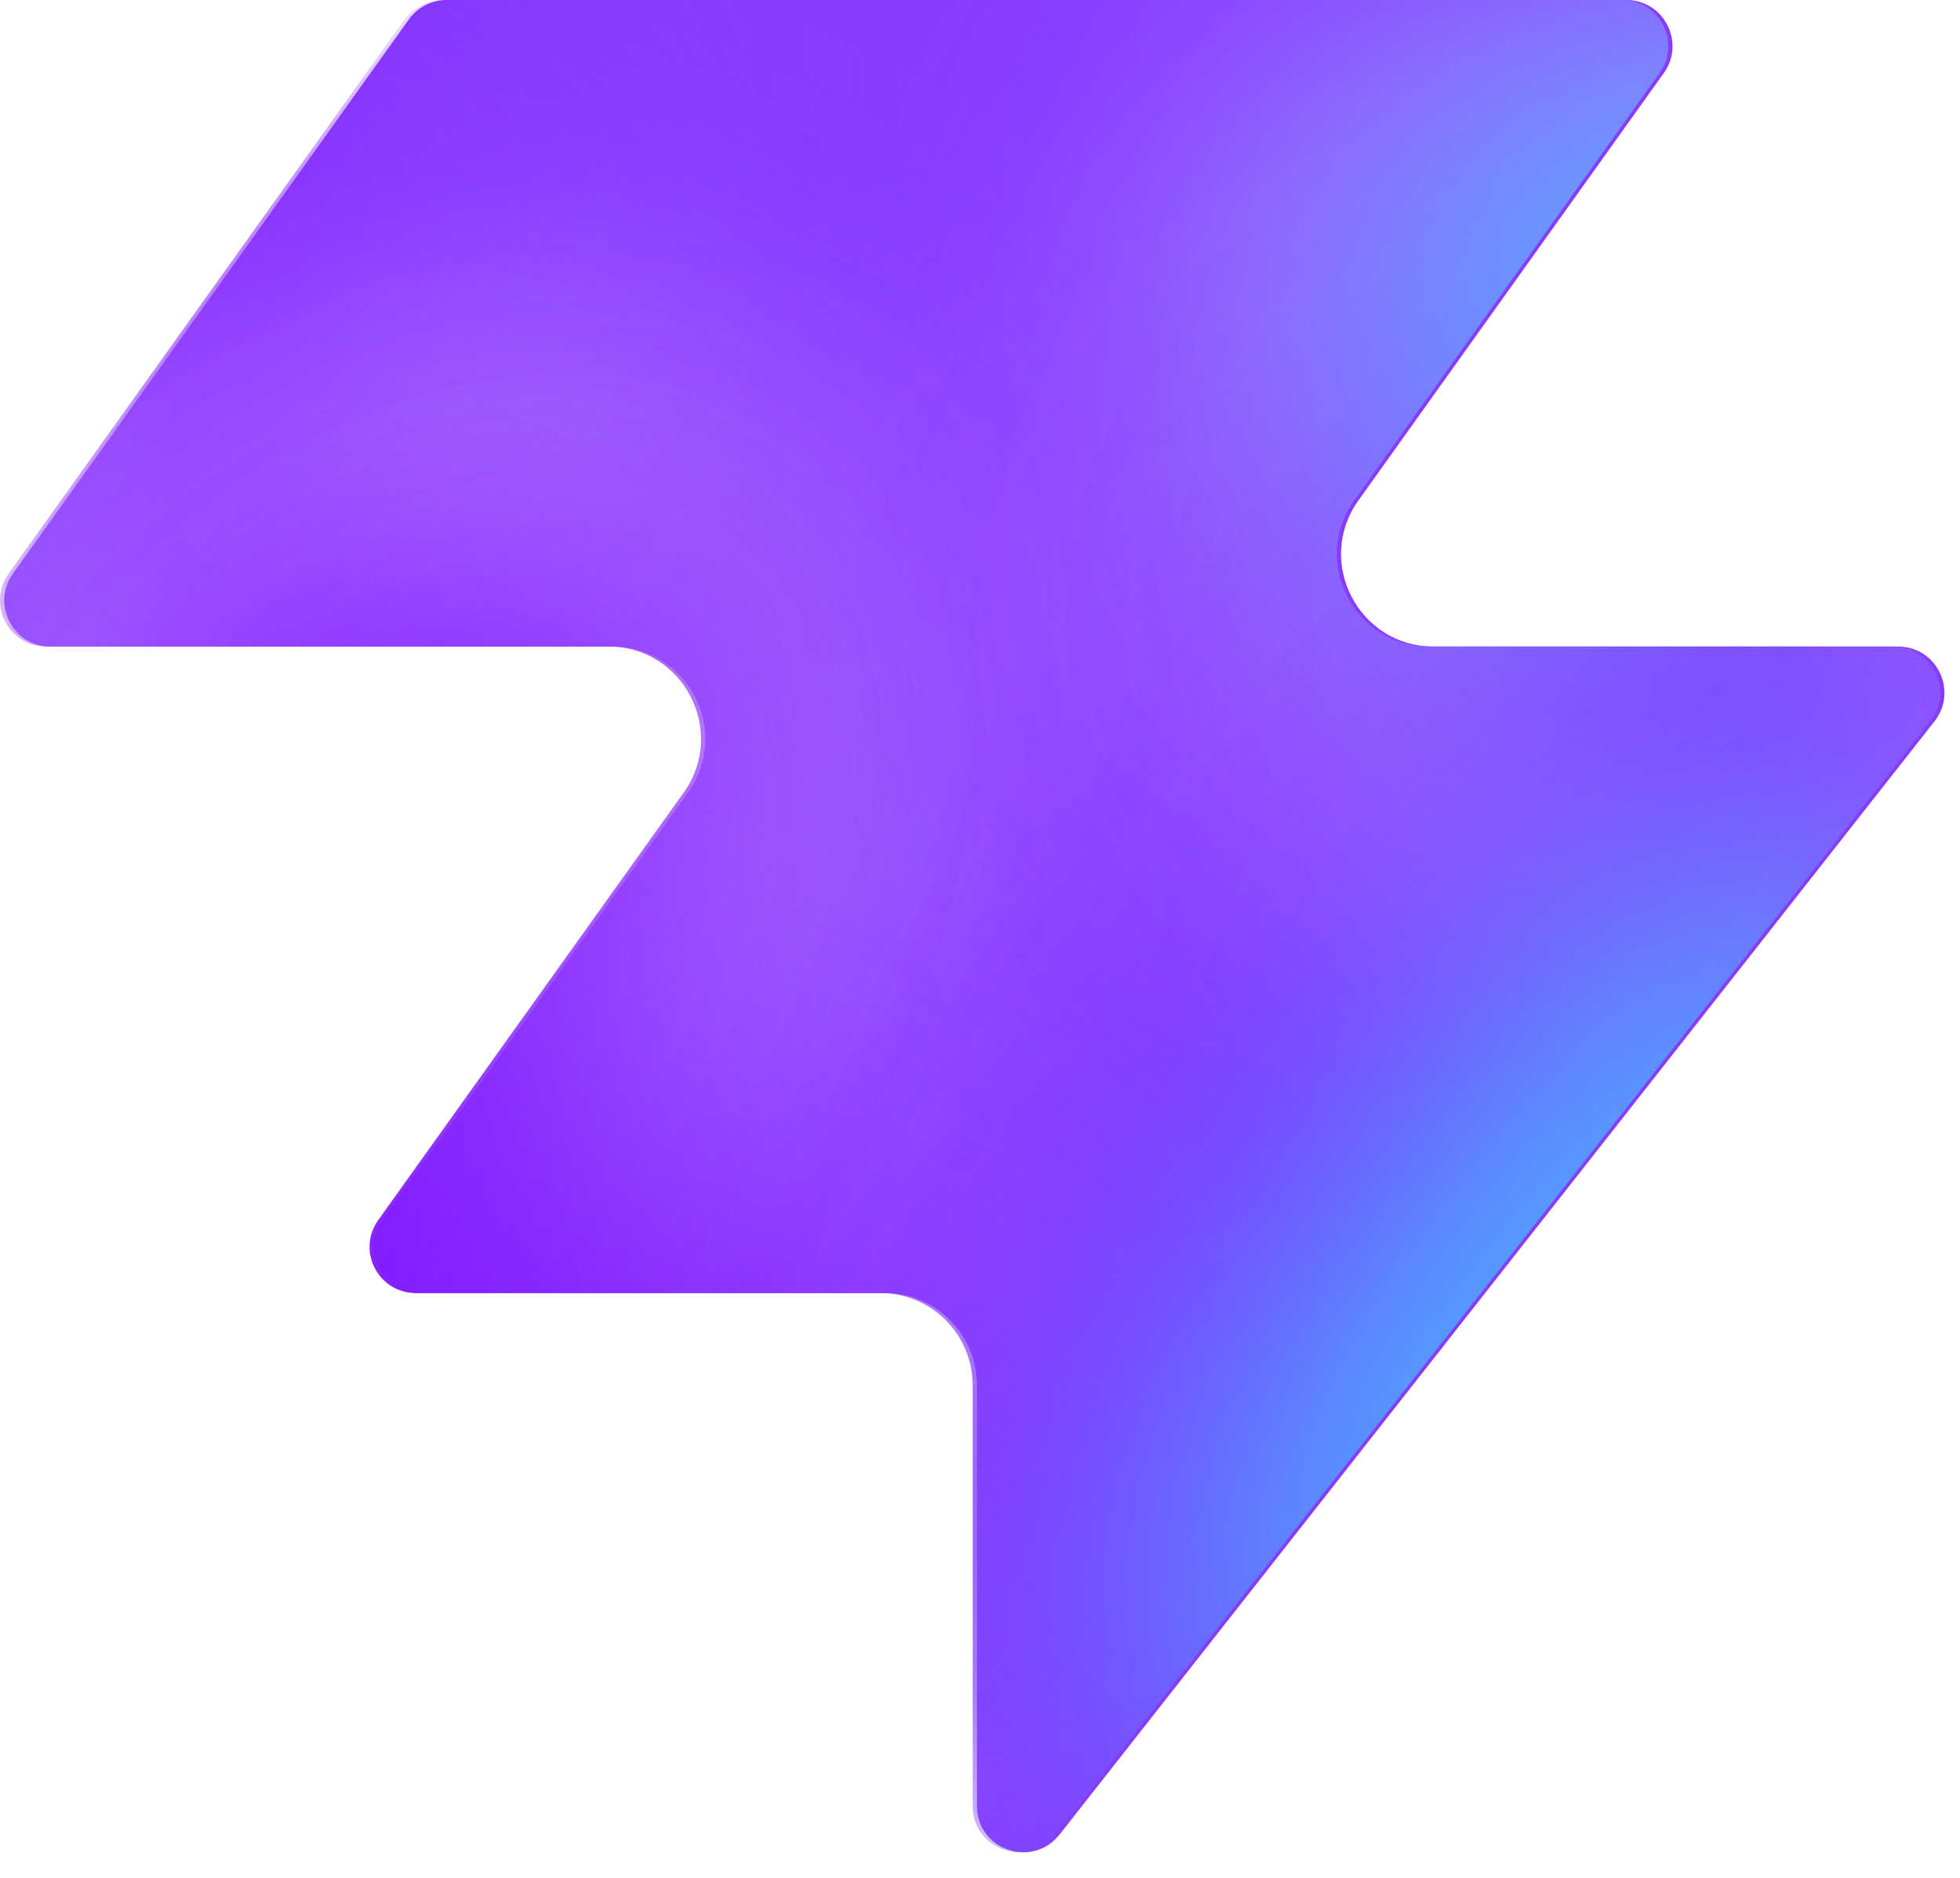
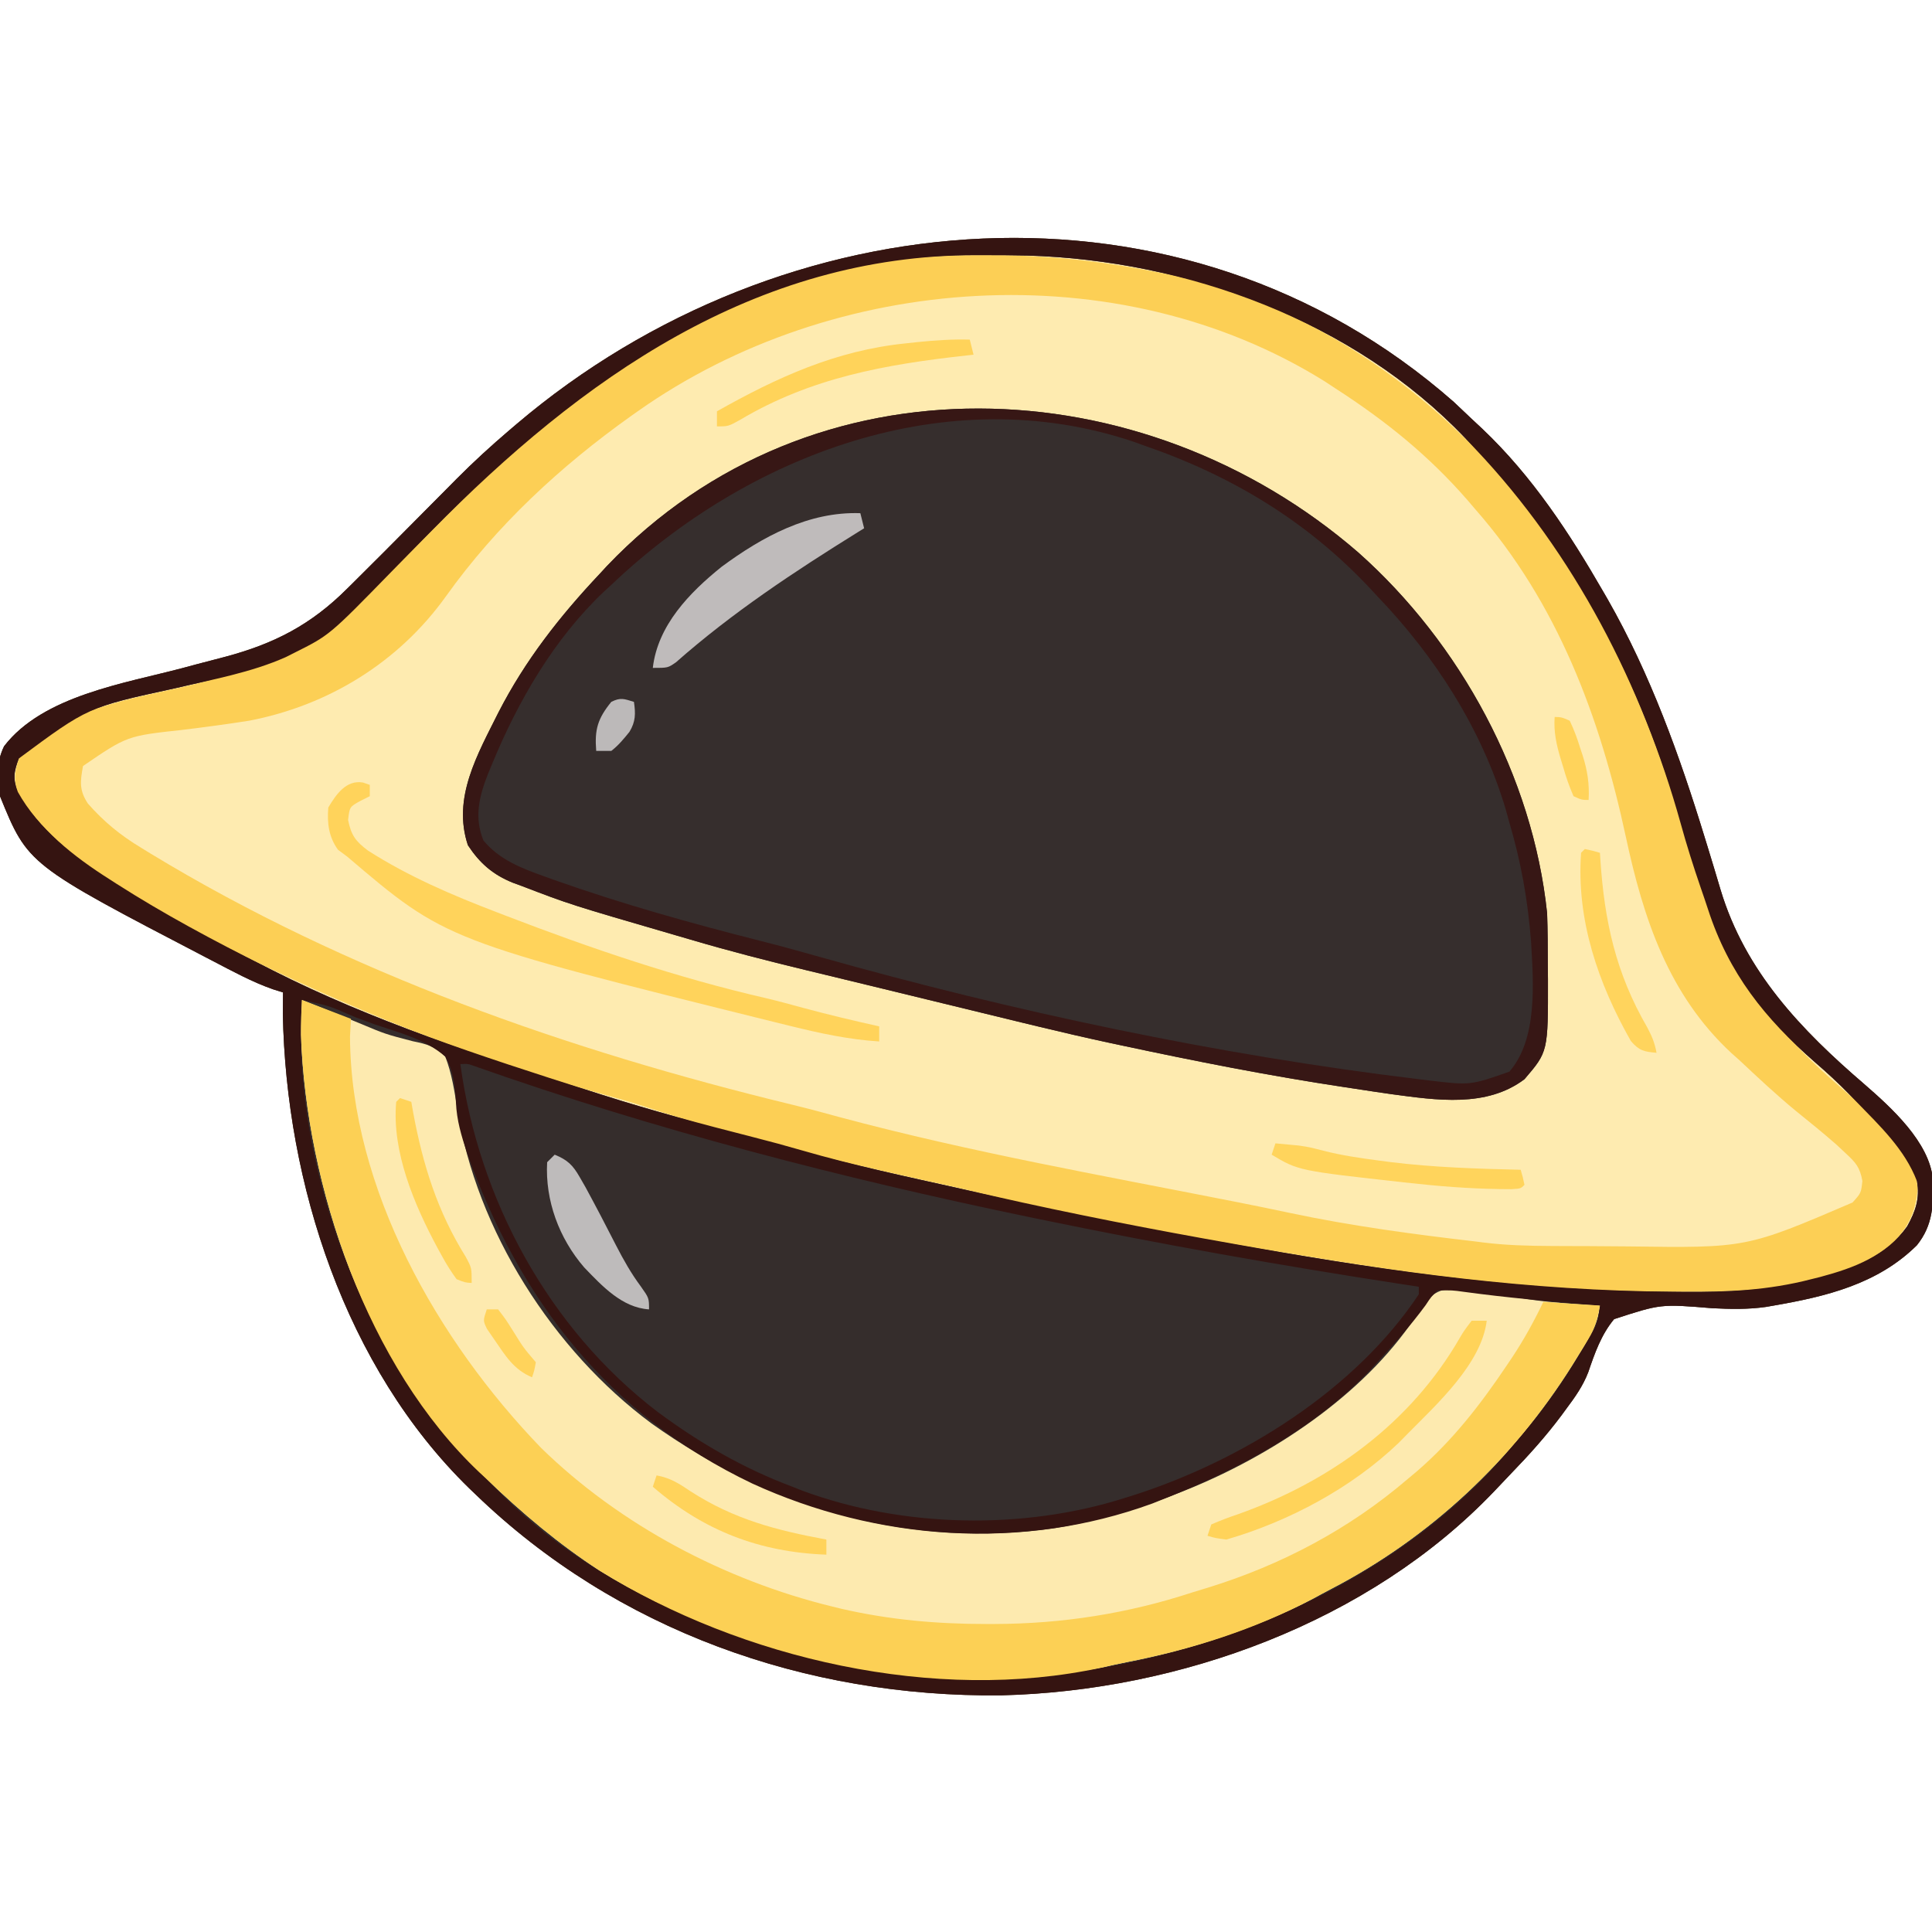
- <svg xmlns="http://www.w3.org/2000/svg" width="48" height="46" fill="none" viewBox="0 0 48 46">
-   <path fill="#863bff" d="M25.946 44.938c-.664.845-2.021.375-2.021-.698V33.937a2.26 2.26 0 0 0-2.262-2.262H10.287c-.92 0-1.456-1.04-.92-1.788l7.48-10.471c1.07-1.497 0-3.578-1.842-3.578H1.237c-.92 0-1.456-1.04-.92-1.788L10.013.474c.214-.297.556-.474.92-.474h28.894c.92 0 1.456 1.04.92 1.788l-7.48 10.471c-1.07 1.498 0 3.579 1.842 3.579h11.377c.943 0 1.473 1.088.89 1.83L25.947 44.94z" style="fill:#863bff;fill:color(display-p3 .525 .23 1);fill-opacity:1" />
-   <mask id="a" width="48" height="46" x="0" y="0" maskUnits="userSpaceOnUse" style="mask-type:alpha">
-     <path fill="#000" d="M25.842 44.938c-.664.844-2.021.375-2.021-.698V33.937a2.26 2.26 0 0 0-2.262-2.262H10.183c-.92 0-1.456-1.04-.92-1.788l7.48-10.471c1.07-1.498 0-3.579-1.842-3.579H1.133c-.92 0-1.456-1.04-.92-1.787L9.91.473c.214-.297.556-.474.92-.474h28.894c.92 0 1.456 1.04.92 1.788l-7.48 10.471c-1.07 1.498 0 3.578 1.842 3.578h11.377c.943 0 1.473 1.088.89 1.832L25.843 44.94z" style="fill:#000;fill-opacity:1" />
-   </mask>
-   <g mask="url(#a)">
-     <g filter="url(#b)">
-       <ellipse cx="5.508" cy="14.704" fill="#ede6ff" rx="5.508" ry="14.704" style="fill:#ede6ff;fill:color(display-p3 .927 .903 1);fill-opacity:1" transform="matrix(.00324 1 1 -.00324 -4.47 31.516)" />
-     </g>
-     <g filter="url(#c)">
-       <ellipse cx="10.399" cy="29.851" fill="#ede6ff" rx="10.399" ry="29.851" style="fill:#ede6ff;fill:color(display-p3 .927 .903 1);fill-opacity:1" transform="matrix(.00324 1 1 -.00324 -39.328 7.883)" />
-     </g>
-     <g filter="url(#d)">
-       <ellipse cx="5.508" cy="30.487" fill="#7e14ff" rx="5.508" ry="30.487" style="fill:#7e14ff;fill:color(display-p3 .492 .077 1);fill-opacity:1" transform="rotate(89.814 -25.913 -14.639)scale(1 -1)" />
-     </g>
-     <g filter="url(#e)">
-       <ellipse cx="5.508" cy="30.599" fill="#7e14ff" rx="5.508" ry="30.599" style="fill:#7e14ff;fill:color(display-p3 .492 .077 1);fill-opacity:1" transform="rotate(89.814 -32.644 -3.334)scale(1 -1)" />
-     </g>
-     <g filter="url(#f)">
-       <ellipse cx="5.508" cy="30.599" fill="#7e14ff" rx="5.508" ry="30.599" style="fill:#7e14ff;fill:color(display-p3 .492 .077 1);fill-opacity:1" transform="matrix(.00324 1 1 -.00324 -34.34 30.47)" />
-     </g>
-     <g filter="url(#g)">
-       <ellipse cx="14.072" cy="22.078" fill="#ede6ff" rx="14.072" ry="22.078" style="fill:#ede6ff;fill:color(display-p3 .927 .903 1);fill-opacity:1" transform="rotate(93.35 24.506 48.493)scale(-1 1)" />
-     </g>
-     <g filter="url(#h)">
-       <ellipse cx="3.47" cy="21.501" fill="#7e14ff" rx="3.47" ry="21.501" style="fill:#7e14ff;fill:color(display-p3 .492 .077 1);fill-opacity:1" transform="rotate(89.009 28.708 47.59)scale(-1 1)" />
-     </g>
-     <g filter="url(#i)">
-       <ellipse cx="3.47" cy="21.501" fill="#7e14ff" rx="3.47" ry="21.501" style="fill:#7e14ff;fill:color(display-p3 .492 .077 1);fill-opacity:1" transform="rotate(89.009 28.708 47.59)scale(-1 1)" />
-     </g>
-     <g filter="url(#j)">
-       <ellipse cx=".387" cy="8.972" fill="#7e14ff" rx="4.407" ry="29.108" style="fill:#7e14ff;fill:color(display-p3 .492 .077 1);fill-opacity:1" transform="rotate(39.51 .387 8.972)" />
-     </g>
-     <g filter="url(#k)">
-       <ellipse cx="47.523" cy="-6.092" fill="#7e14ff" rx="4.407" ry="29.108" style="fill:#7e14ff;fill:color(display-p3 .492 .077 1);fill-opacity:1" transform="rotate(37.892 47.523 -6.092)" />
-     </g>
-     <g filter="url(#l)">
-       <ellipse cx="41.412" cy="6.333" fill="#47bfff" rx="5.971" ry="9.665" style="fill:#47bfff;fill:color(display-p3 .28 .748 1);fill-opacity:1" transform="rotate(37.892 41.412 6.333)" />
-     </g>
-     <g filter="url(#m)">
-       <ellipse cx="-1.879" cy="38.332" fill="#7e14ff" rx="4.407" ry="29.108" style="fill:#7e14ff;fill:color(display-p3 .492 .077 1);fill-opacity:1" transform="rotate(37.892 -1.88 38.332)" />
-     </g>
-     <g filter="url(#n)">
-       <ellipse cx="-1.879" cy="38.332" fill="#7e14ff" rx="4.407" ry="29.108" style="fill:#7e14ff;fill:color(display-p3 .492 .077 1);fill-opacity:1" transform="rotate(37.892 -1.88 38.332)" />
-     </g>
-     <g filter="url(#o)">
-       <ellipse cx="35.651" cy="29.907" fill="#7e14ff" rx="4.407" ry="29.108" style="fill:#7e14ff;fill:color(display-p3 .492 .077 1);fill-opacity:1" transform="rotate(37.892 35.651 29.907)" />
-     </g>
-     <g filter="url(#p)">
-       <ellipse cx="38.418" cy="32.4" fill="#47bfff" rx="5.971" ry="15.297" style="fill:#47bfff;fill:color(display-p3 .28 .748 1);fill-opacity:1" transform="rotate(37.892 38.418 32.4)" />
-     </g>
-   </g>
-   <defs>
-     <filter id="b" width="60.045" height="41.654" x="-19.77" y="16.149" color-interpolation-filters="sRGB" filterUnits="userSpaceOnUse">
-       <feFlood flood-opacity="0" result="BackgroundImageFix" />
-       <feBlend in="SourceGraphic" in2="BackgroundImageFix" result="shape" />
-       <feGaussianBlur result="effect1_foregroundBlur_2002_17158" stdDeviation="7.659" />
-     </filter>
-     <filter id="c" width="90.34" height="51.437" x="-54.613" y="-7.533" color-interpolation-filters="sRGB" filterUnits="userSpaceOnUse">
-       <feFlood flood-opacity="0" result="BackgroundImageFix" />
-       <feBlend in="SourceGraphic" in2="BackgroundImageFix" result="shape" />
-       <feGaussianBlur result="effect1_foregroundBlur_2002_17158" stdDeviation="7.659" />
-     </filter>
-     <filter id="d" width="79.355" height="29.4" x="-49.64" y="2.03" color-interpolation-filters="sRGB" filterUnits="userSpaceOnUse">
-       <feFlood flood-opacity="0" result="BackgroundImageFix" />
-       <feBlend in="SourceGraphic" in2="BackgroundImageFix" result="shape" />
-       <feGaussianBlur result="effect1_foregroundBlur_2002_17158" stdDeviation="4.596" />
-     </filter>
-     <filter id="e" width="79.579" height="29.4" x="-45.045" y="20.029" color-interpolation-filters="sRGB" filterUnits="userSpaceOnUse">
-       <feFlood flood-opacity="0" result="BackgroundImageFix" />
-       <feBlend in="SourceGraphic" in2="BackgroundImageFix" result="shape" />
-       <feGaussianBlur result="effect1_foregroundBlur_2002_17158" stdDeviation="4.596" />
-     </filter>
-     <filter id="f" width="79.579" height="29.4" x="-43.513" y="21.178" color-interpolation-filters="sRGB" filterUnits="userSpaceOnUse">
-       <feFlood flood-opacity="0" result="BackgroundImageFix" />
-       <feBlend in="SourceGraphic" in2="BackgroundImageFix" result="shape" />
-       <feGaussianBlur result="effect1_foregroundBlur_2002_17158" stdDeviation="4.596" />
-     </filter>
-     <filter id="g" width="74.749" height="58.852" x="15.756" y="-17.901" color-interpolation-filters="sRGB" filterUnits="userSpaceOnUse">
-       <feFlood flood-opacity="0" result="BackgroundImageFix" />
-       <feBlend in="SourceGraphic" in2="BackgroundImageFix" result="shape" />
-       <feGaussianBlur result="effect1_foregroundBlur_2002_17158" stdDeviation="7.659" />
-     </filter>
-     <filter id="h" width="61.377" height="25.362" x="23.548" y="2.284" color-interpolation-filters="sRGB" filterUnits="userSpaceOnUse">
-       <feFlood flood-opacity="0" result="BackgroundImageFix" />
-       <feBlend in="SourceGraphic" in2="BackgroundImageFix" result="shape" />
-       <feGaussianBlur result="effect1_foregroundBlur_2002_17158" stdDeviation="4.596" />
-     </filter>
-     <filter id="i" width="61.377" height="25.362" x="23.548" y="2.284" color-interpolation-filters="sRGB" filterUnits="userSpaceOnUse">
-       <feFlood flood-opacity="0" result="BackgroundImageFix" />
-       <feBlend in="SourceGraphic" in2="BackgroundImageFix" result="shape" />
-       <feGaussianBlur result="effect1_foregroundBlur_2002_17158" stdDeviation="4.596" />
-     </filter>
-     <filter id="j" width="56.045" height="63.649" x="-27.636" y="-22.853" color-interpolation-filters="sRGB" filterUnits="userSpaceOnUse">
-       <feFlood flood-opacity="0" result="BackgroundImageFix" />
-       <feBlend in="SourceGraphic" in2="BackgroundImageFix" result="shape" />
-       <feGaussianBlur result="effect1_foregroundBlur_2002_17158" stdDeviation="4.596" />
-     </filter>
-     <filter id="k" width="54.814" height="64.646" x="20.116" y="-38.415" color-interpolation-filters="sRGB" filterUnits="userSpaceOnUse">
-       <feFlood flood-opacity="0" result="BackgroundImageFix" />
-       <feBlend in="SourceGraphic" in2="BackgroundImageFix" result="shape" />
-       <feGaussianBlur result="effect1_foregroundBlur_2002_17158" stdDeviation="4.596" />
-     </filter>
-     <filter id="l" width="33.541" height="35.313" x="24.641" y="-11.323" color-interpolation-filters="sRGB" filterUnits="userSpaceOnUse">
-       <feFlood flood-opacity="0" result="BackgroundImageFix" />
-       <feBlend in="SourceGraphic" in2="BackgroundImageFix" result="shape" />
-       <feGaussianBlur result="effect1_foregroundBlur_2002_17158" stdDeviation="4.596" />
-     </filter>
-     <filter id="m" width="54.814" height="64.646" x="-29.286" y="6.009" color-interpolation-filters="sRGB" filterUnits="userSpaceOnUse">
-       <feFlood flood-opacity="0" result="BackgroundImageFix" />
-       <feBlend in="SourceGraphic" in2="BackgroundImageFix" result="shape" />
-       <feGaussianBlur result="effect1_foregroundBlur_2002_17158" stdDeviation="4.596" />
-     </filter>
-     <filter id="n" width="54.814" height="64.646" x="-29.286" y="6.009" color-interpolation-filters="sRGB" filterUnits="userSpaceOnUse">
-       <feFlood flood-opacity="0" result="BackgroundImageFix" />
-       <feBlend in="SourceGraphic" in2="BackgroundImageFix" result="shape" />
-       <feGaussianBlur result="effect1_foregroundBlur_2002_17158" stdDeviation="4.596" />
-     </filter>
-     <filter id="o" width="54.814" height="64.646" x="8.244" y="-2.416" color-interpolation-filters="sRGB" filterUnits="userSpaceOnUse">
-       <feFlood flood-opacity="0" result="BackgroundImageFix" />
-       <feBlend in="SourceGraphic" in2="BackgroundImageFix" result="shape" />
-       <feGaussianBlur result="effect1_foregroundBlur_2002_17158" stdDeviation="4.596" />
-     </filter>
-     <filter id="p" width="39.409" height="43.623" x="18.713" y="10.588" color-interpolation-filters="sRGB" filterUnits="userSpaceOnUse">
-       <feFlood flood-opacity="0" result="BackgroundImageFix" />
-       <feBlend in="SourceGraphic" in2="BackgroundImageFix" result="shape" />
-       <feGaussianBlur result="effect1_foregroundBlur_2002_17158" stdDeviation="4.596" />
-     </filter>
-   </defs>
+ <svg xmlns="http://www.w3.org/2000/svg" version="1.1" width="512" height="512">
+   <path d="M0 0 C1.593 1.489 3.176 2.99 4.75 4.5 C5.691 5.378 6.632 6.256 7.602 7.16 C20.845 19.741 30.676 34.743 39.75 50.5 C40.121 51.143 40.492 51.786 40.875 52.448 C52.085 72.1 59.876 93.756 66.488 115.328 C66.727 116.102 66.965 116.877 67.211 117.674 C68.399 121.542 69.572 125.413 70.718 129.293 C77.236 150.972 92.054 166.417 108.922 180.91 C115.995 187.061 126.062 196.171 126.988 206.039 C127.149 212.734 127.05 218.13 122.75 223.5 C112.362 233.802 98.709 237.086 84.75 239.5 C84.085 239.615 83.42 239.731 82.735 239.85 C77.911 240.535 73.306 240.431 68.441 240.184 C54.864 239.059 54.864 239.059 42.501 243.084 C39.069 247.233 37.378 252.093 35.657 257.139 C34.254 260.791 32.148 263.762 29.812 266.875 C29.399 267.44 28.985 268.006 28.559 268.588 C24.48 274.057 19.961 279.084 15.218 283.98 C13.695 285.557 12.194 287.153 10.691 288.75 C-22.389 323.394 -72.695 341.649 -119.992 342.783 C-171.744 343.333 -221.893 325.567 -259.25 289.5 C-259.808 288.965 -260.367 288.43 -260.942 287.879 C-293.744 255.862 -309.443 207.198 -310.295 162.124 C-310.297 160.249 -310.276 158.375 -310.25 156.5 C-311.12 156.228 -311.99 155.957 -312.886 155.677 C-318.503 153.712 -323.665 150.865 -328.938 148.125 C-329.535 147.815 -330.132 147.505 -330.748 147.185 C-377.873 122.636 -377.873 122.636 -385.25 104.5 C-386.117 99.803 -386.282 95.635 -384.168 91.262 C-373.896 77.869 -352.242 74.615 -336.941 70.559 C-335.034 70.047 -335.034 70.047 -333.088 69.525 C-330.596 68.859 -328.1 68.206 -325.601 67.567 C-312.544 64.092 -302.807 59.047 -293.25 49.5 C-292.324 48.584 -292.324 48.584 -291.379 47.65 C-286.096 42.423 -280.857 37.153 -275.625 31.875 C-272.532 28.755 -269.435 25.638 -266.336 22.523 C-265.643 21.822 -264.95 21.121 -264.236 20.399 C-259.746 15.886 -255.096 11.629 -250.25 7.5 C-249.288 6.68 -249.288 6.68 -248.307 5.843 C-177.895 -53.944 -72.122 -63.408 0 0 Z " fill="#FEEBB0" transform="translate(385.25,106.5)" />
+   <path d="M0 0 C1.593 1.489 3.176 2.99 4.75 4.5 C5.691 5.378 6.632 6.256 7.602 7.16 C20.845 19.741 30.676 34.743 39.75 50.5 C40.121 51.143 40.492 51.786 40.875 52.448 C52.085 72.1 59.876 93.756 66.488 115.328 C66.727 116.102 66.965 116.877 67.211 117.674 C68.399 121.542 69.572 125.413 70.718 129.293 C77.236 150.972 92.054 166.417 108.922 180.91 C115.995 187.061 126.062 196.171 126.988 206.039 C127.149 212.734 127.05 218.13 122.75 223.5 C112.362 233.802 98.709 237.086 84.75 239.5 C84.085 239.615 83.42 239.731 82.735 239.85 C77.911 240.535 73.306 240.431 68.441 240.184 C54.864 239.059 54.864 239.059 42.501 243.084 C39.069 247.233 37.378 252.093 35.657 257.139 C34.254 260.791 32.148 263.762 29.812 266.875 C29.399 267.44 28.985 268.006 28.559 268.588 C24.48 274.057 19.961 279.084 15.218 283.98 C13.695 285.557 12.194 287.153 10.691 288.75 C-22.389 323.394 -72.695 341.649 -119.992 342.783 C-171.744 343.333 -221.893 325.567 -259.25 289.5 C-259.808 288.965 -260.367 288.43 -260.942 287.879 C-293.744 255.862 -309.443 207.198 -310.295 162.124 C-310.297 160.249 -310.276 158.375 -310.25 156.5 C-311.12 156.228 -311.99 155.957 -312.886 155.677 C-318.503 153.712 -323.665 150.865 -328.938 148.125 C-329.535 147.815 -330.132 147.505 -330.748 147.185 C-377.873 122.636 -377.873 122.636 -385.25 104.5 C-386.117 99.803 -386.282 95.635 -384.168 91.262 C-373.896 77.869 -352.242 74.615 -336.941 70.559 C-335.034 70.047 -335.034 70.047 -333.088 69.525 C-330.596 68.859 -328.1 68.206 -325.601 67.567 C-312.544 64.092 -302.807 59.047 -293.25 49.5 C-292.324 48.584 -292.324 48.584 -291.379 47.65 C-286.096 42.423 -280.857 37.153 -275.625 31.875 C-272.532 28.755 -269.435 25.638 -266.336 22.523 C-265.643 21.822 -264.95 21.121 -264.236 20.399 C-259.746 15.886 -255.096 11.629 -250.25 7.5 C-249.288 6.68 -249.288 6.68 -248.307 5.843 C-177.895 -53.944 -72.122 -63.408 0 0 Z M-270.766 34.059 C-271.482 34.785 -272.198 35.511 -272.936 36.26 C-275.87 39.239 -278.801 42.22 -281.718 45.215 C-297.949 61.856 -297.949 61.856 -307.25 66.5 C-307.982 66.87 -308.715 67.24 -309.469 67.622 C-318.731 71.758 -329.1 73.585 -338.93 75.919 C-361.932 80.914 -361.932 80.914 -380.25 94.5 C-381.578 97.978 -381.885 99.868 -380.523 103.367 C-375.032 113.205 -365.603 120.567 -356.25 126.5 C-355.346 127.081 -355.346 127.081 -354.424 127.674 C-341.788 135.762 -328.644 142.759 -315.25 149.5 C-314.541 149.862 -313.833 150.223 -313.103 150.596 C-286.471 164.117 -257.63 173.436 -229.25 182.5 C-228.134 182.858 -227.018 183.216 -225.868 183.585 C-212.536 187.837 -199.071 191.44 -185.512 194.887 C-181.234 195.978 -176.983 197.126 -172.745 198.358 C-158.911 202.374 -144.797 205.356 -130.744 208.495 C-127.876 209.135 -125.009 209.78 -122.143 210.431 C-100.945 215.246 -79.658 219.359 -58.254 223.145 C-56.473 223.46 -54.693 223.778 -52.912 224.097 C-16.12 230.638 20.48 235.579 57.875 235.812 C58.847 235.822 59.819 235.832 60.82 235.842 C72.534 235.942 83.375 235.452 94.75 232.5 C95.546 232.301 96.343 232.102 97.164 231.898 C106.144 229.5 114.641 226.293 120.18 218.484 C122.384 214.502 123.589 211.067 122.75 206.5 C119.545 198.084 112.898 191.843 106.75 185.5 C106.094 184.816 105.438 184.131 104.762 183.426 C101.914 180.513 98.959 177.785 95.875 175.125 C82.453 163.432 72.897 151.471 67.393 134.48 C66.77 132.562 66.112 130.656 65.453 128.75 C63.513 123.096 61.718 117.434 60.132 111.671 C49.948 75.108 31.919 40.123 5.75 12.5 C4.412 11.065 4.412 11.065 3.047 9.602 C-26.439 -21.387 -70.734 -37.519 -112.933 -38.772 C-116.789 -38.853 -120.643 -38.876 -124.5 -38.875 C-125.59 -38.878 -125.59 -38.878 -126.702 -38.88 C-185.283 -38.864 -231.183 -6.127 -270.766 34.059 Z " fill="#352D2C" transform="translate(385.25,106.5)" />
+   <path d="M0 0 C27.098 24.07 46.239 59.341 50.043 95.592 C50.209 100.196 50.228 104.797 50.231 109.404 C50.243 110.624 50.255 111.844 50.268 113.101 C50.299 132.293 50.299 132.293 44.043 139.592 C33.976 147.193 20.752 145.163 8.821 143.56 C5.536 143.097 2.258 142.598 -1.019 142.092 C-1.89 141.961 -2.762 141.83 -3.659 141.695 C-23.564 138.701 -43.277 134.802 -62.957 130.592 C-64.038 130.361 -65.12 130.131 -66.234 129.893 C-72.496 128.545 -78.73 127.093 -84.957 125.592 C-86.223 125.287 -87.489 124.982 -88.794 124.668 C-97.297 122.617 -105.795 120.544 -114.292 118.464 C-119.587 117.168 -124.884 115.881 -130.183 114.6 C-133.862 113.711 -137.539 112.819 -141.217 111.927 C-142.975 111.502 -144.734 111.077 -146.492 110.653 C-156.719 108.187 -166.866 105.575 -176.957 102.592 C-178.241 102.218 -179.525 101.844 -180.809 101.471 C-208.951 93.274 -208.951 93.274 -221.644 88.404 C-222.42 88.12 -223.195 87.836 -223.994 87.544 C-229.327 85.397 -232.776 82.401 -235.957 77.592 C-240.154 64.999 -233.375 53.468 -227.856 42.379 C-220.783 28.581 -211.582 16.859 -200.957 5.592 C-200.335 4.917 -199.714 4.243 -199.074 3.549 C-144.695 -53.447 -57.051 -49.447 0 0 Z " fill="#362E2D" transform="translate(359.9568,146.4084)" />
+   <path d="M0 0 C0.689 0.277 1.378 0.553 2.089 0.839 C4.135 1.66 6.183 2.479 8.231 3.297 C10.544 4.228 12.852 5.17 15.155 6.125 C22.107 9.046 22.107 9.046 29.379 10.934 C33.237 11.725 35.168 12.23 38 15 C39.748 19.488 40.443 24.201 41.191 28.939 C46.264 61.023 66.562 92.904 92.656 112.226 C124.064 134.663 161.202 145.572 199.794 139.921 C211.682 137.933 222.857 134.56 234 130 C234.734 129.701 235.468 129.402 236.225 129.094 C258.786 119.69 283.108 103.26 296.188 82.312 C298.834 78.673 299.926 77.191 304.406 76.395 C308.372 76.636 312.104 77.227 316 78 C318.353 78.343 320.707 78.677 323.062 79 C324.19 79.173 325.318 79.345 326.48 79.523 C332.299 80.311 338.139 80.662 344 81 C343.483 86.22 340.832 90.083 338.125 94.438 C337.635 95.232 337.144 96.026 336.639 96.844 C320.865 121.937 299.097 142.396 272.772 156.077 C271.195 156.899 269.631 157.748 268.07 158.602 C252.453 166.875 235.816 172.117 218.528 175.496 C216.265 175.947 214.021 176.448 211.773 176.969 C167.926 186.451 116.535 174.635 78.937 151.258 C68.083 144.207 58.308 135.964 49 127 C48.359 126.411 47.719 125.822 47.059 125.215 C17.317 97.13 1.157 49.342 -0.246 9.23 C-0.249 6.138 -0.158 3.086 0 0 Z " fill="#FDEAAF" transform="translate(80,265)" />
+   <path d="M0 0 C1.13 -0 1.13 -0 2.282 -0 C16.854 0.033 30.943 1.536 45.25 4.375 C46.033 4.525 46.816 4.674 47.623 4.828 C77.294 10.67 104.698 26.527 126.25 47.375 C127.187 48.261 128.124 49.146 129.09 50.059 C156.924 76.956 174.142 114.859 185.25 151.375 C185.558 152.38 185.866 153.386 186.184 154.422 C186.65 155.946 186.65 155.946 187.125 157.5 C187.833 159.792 188.542 162.083 189.25 164.375 C189.609 165.572 189.609 165.572 189.976 166.792 C195.269 184.314 202.553 196.258 215.25 209.375 C215.902 210.056 216.555 210.736 217.227 211.438 C220.078 214.354 223.036 217.086 226.125 219.75 C246.537 237.472 246.537 237.472 247.438 247.453 C246.89 253.801 244.843 257.938 240.25 262.375 C224.303 274.593 202.126 274.76 183.062 274.688 C182.069 274.686 181.075 274.684 180.052 274.682 C150.431 274.591 121.449 271.103 92.25 266.375 C91.552 266.262 90.854 266.149 90.135 266.033 C59.789 261.113 29.183 256.137 -0.641 248.633 C-5.836 247.329 -11.064 246.193 -16.295 245.045 C-40.936 239.617 -65.605 233.641 -89.574 225.719 C-93.365 224.473 -97.191 223.397 -101.038 222.339 C-135.477 212.838 -168.876 199.455 -200.75 183.375 C-201.957 182.772 -201.957 182.772 -203.188 182.158 C-221.962 172.741 -243.817 160.982 -255.875 143.25 C-257.072 139.317 -257.06 137.306 -255.75 133.375 C-246.071 120.285 -225.025 117.485 -210.438 113.996 C-181.756 107.126 -166.277 93.081 -146 72.625 C-142.925 69.523 -139.846 66.425 -136.766 63.328 C-135.736 62.286 -135.736 62.286 -134.685 61.222 C-130.212 56.727 -125.575 52.489 -120.75 48.375 C-119.861 47.616 -118.971 46.856 -118.055 46.074 C-96.107 27.902 -71.456 12.788 -43.75 5.375 C-42.203 4.934 -42.203 4.934 -40.625 4.484 C-27.248 0.855 -13.785 -0.034 0 0 Z M-91.75 41.375 C-92.306 41.767 -92.862 42.159 -93.436 42.562 C-112.277 55.977 -129.154 71.615 -142.615 90.461 C-155.079 107.854 -173.673 119.331 -194.75 123.375 C-200.635 124.29 -206.536 125.094 -212.449 125.805 C-227.074 127.398 -227.074 127.398 -238.75 135.375 C-239.505 139.492 -239.783 141.815 -237.448 145.34 C-233.179 150.186 -228.833 153.736 -223.312 157.062 C-222.495 157.565 -221.678 158.068 -220.836 158.586 C-168.616 190.288 -110.207 210.702 -51.035 225.078 C-46.812 226.104 -42.625 227.213 -38.438 228.375 C-3.633 237.728 32.213 244.044 67.552 251.036 C72.12 251.942 76.68 252.879 81.234 253.848 C97.471 257.279 113.773 259.47 130.25 261.375 C131.253 261.506 131.253 261.506 132.277 261.64 C138.375 262.398 144.406 262.552 150.547 262.578 C152.151 262.587 152.151 262.587 153.788 262.595 C156.047 262.605 158.306 262.611 160.565 262.615 C163.949 262.625 167.331 262.656 170.715 262.688 C202.035 263.124 202.035 263.124 230.188 251.055 C232.464 248.521 232.464 248.521 232.801 245.332 C232.128 241.718 231.111 240.549 228.438 238.062 C227.2 236.904 227.2 236.904 225.938 235.723 C222.413 232.643 218.798 229.691 215.148 226.762 C209.986 222.511 205.126 217.949 200.25 213.375 C199.541 212.743 198.832 212.112 198.102 211.461 C181.397 195.984 174.735 175.702 170.105 154.102 C163.284 122.319 151.94 92.065 130.25 67.375 C129.544 66.547 128.837 65.72 128.109 64.867 C117.787 53.023 106.384 43.851 93.25 35.375 C92.265 34.727 91.28 34.078 90.266 33.41 C35.326 -0.811 -39.82 4.68 -91.75 41.375 Z " fill="#FCCF55" transform="translate(260.75,67.625)" />
+   <path d="M0 0 C1.593 1.489 3.176 2.99 4.75 4.5 C5.691 5.378 6.632 6.256 7.602 7.16 C20.845 19.741 30.676 34.743 39.75 50.5 C40.121 51.143 40.492 51.786 40.875 52.448 C52.085 72.1 59.876 93.756 66.488 115.328 C66.727 116.102 66.965 116.877 67.211 117.674 C68.399 121.542 69.572 125.413 70.718 129.293 C77.236 150.972 92.054 166.417 108.922 180.91 C115.995 187.061 126.062 196.171 126.988 206.039 C127.149 212.734 127.05 218.13 122.75 223.5 C112.362 233.802 98.709 237.086 84.75 239.5 C84.085 239.615 83.42 239.731 82.735 239.85 C77.911 240.535 73.306 240.431 68.441 240.184 C54.864 239.059 54.864 239.059 42.501 243.084 C39.069 247.233 37.378 252.093 35.657 257.139 C34.254 260.791 32.148 263.762 29.812 266.875 C29.399 267.44 28.985 268.006 28.559 268.588 C24.48 274.057 19.961 279.084 15.218 283.98 C13.695 285.557 12.194 287.153 10.691 288.75 C-22.389 323.394 -72.695 341.649 -119.992 342.783 C-171.744 343.333 -221.893 325.567 -259.25 289.5 C-259.808 288.965 -260.367 288.43 -260.942 287.879 C-293.744 255.862 -309.443 207.198 -310.295 162.124 C-310.297 160.249 -310.276 158.375 -310.25 156.5 C-311.12 156.228 -311.99 155.957 -312.886 155.677 C-318.503 153.712 -323.665 150.865 -328.938 148.125 C-329.535 147.815 -330.132 147.505 -330.748 147.185 C-377.873 122.636 -377.873 122.636 -385.25 104.5 C-386.117 99.803 -386.282 95.635 -384.168 91.262 C-373.896 77.869 -352.242 74.615 -336.941 70.559 C-335.034 70.047 -335.034 70.047 -333.088 69.525 C-330.596 68.859 -328.1 68.206 -325.601 67.567 C-312.544 64.092 -302.807 59.047 -293.25 49.5 C-292.324 48.584 -292.324 48.584 -291.379 47.65 C-286.096 42.423 -280.857 37.153 -275.625 31.875 C-272.532 28.755 -269.435 25.638 -266.336 22.523 C-265.643 21.822 -264.95 21.121 -264.236 20.399 C-259.746 15.886 -255.096 11.629 -250.25 7.5 C-249.288 6.68 -249.288 6.68 -248.307 5.843 C-177.895 -53.944 -72.122 -63.408 0 0 Z M-270.766 34.059 C-271.482 34.785 -272.198 35.511 -272.936 36.26 C-275.87 39.239 -278.801 42.22 -281.718 45.215 C-297.949 61.856 -297.949 61.856 -307.25 66.5 C-307.982 66.87 -308.715 67.24 -309.469 67.622 C-318.731 71.758 -329.1 73.585 -338.93 75.919 C-361.932 80.914 -361.932 80.914 -380.25 94.5 C-381.578 97.978 -381.885 99.868 -380.523 103.367 C-375.032 113.205 -365.603 120.567 -356.25 126.5 C-355.346 127.081 -355.346 127.081 -354.424 127.674 C-341.788 135.762 -328.644 142.759 -315.25 149.5 C-314.541 149.862 -313.833 150.223 -313.103 150.596 C-286.471 164.117 -257.63 173.436 -229.25 182.5 C-228.134 182.858 -227.018 183.216 -225.868 183.585 C-212.536 187.837 -199.071 191.44 -185.512 194.887 C-181.234 195.978 -176.983 197.126 -172.745 198.358 C-158.911 202.374 -144.797 205.356 -130.744 208.495 C-127.876 209.135 -125.009 209.78 -122.143 210.431 C-100.945 215.246 -79.658 219.359 -58.254 223.145 C-56.473 223.46 -54.693 223.778 -52.912 224.097 C-16.12 230.638 20.48 235.579 57.875 235.812 C58.847 235.822 59.819 235.832 60.82 235.842 C72.534 235.942 83.375 235.452 94.75 232.5 C95.546 232.301 96.343 232.102 97.164 231.898 C106.144 229.5 114.641 226.293 120.18 218.484 C122.384 214.502 123.589 211.067 122.75 206.5 C119.545 198.084 112.898 191.843 106.75 185.5 C106.094 184.816 105.438 184.131 104.762 183.426 C101.914 180.513 98.959 177.785 95.875 175.125 C82.453 163.432 72.897 151.471 67.393 134.48 C66.77 132.562 66.112 130.656 65.453 128.75 C63.513 123.096 61.718 117.434 60.132 111.671 C49.948 75.108 31.919 40.123 5.75 12.5 C4.412 11.065 4.412 11.065 3.047 9.602 C-26.439 -21.387 -70.734 -37.519 -112.933 -38.772 C-116.789 -38.853 -120.643 -38.876 -124.5 -38.875 C-125.59 -38.878 -125.59 -38.878 -126.702 -38.88 C-185.283 -38.864 -231.183 -6.127 -270.766 34.059 Z M-305.25 158.5 C-307.855 198.292 -291.644 244.986 -265.755 275.247 C-262.354 279.096 -258.839 282.827 -255.25 286.5 C-254.708 287.065 -254.165 287.63 -253.606 288.212 C-231.984 310.393 -202.972 324.15 -173.25 331.5 C-172.448 331.7 -171.645 331.899 -170.818 332.105 C-168.508 332.67 -166.193 333.216 -163.875 333.75 C-163.223 333.901 -162.571 334.052 -161.9 334.208 C-149.451 336.919 -137.03 337.91 -124.312 337.875 C-123.601 337.875 -122.89 337.875 -122.157 337.874 C-108.898 337.835 -96.196 336.477 -83.25 333.5 C-82.451 333.318 -81.653 333.136 -80.83 332.949 C-44.655 324.409 -8.134 305.569 15.75 276.5 C16.654 275.444 17.557 274.388 18.461 273.332 C24.338 266.346 29.415 259.152 34 251.25 C34.717 250.017 34.717 250.017 35.448 248.759 C38.04 244.406 38.04 244.406 38.75 239.5 C38.137 239.45 37.524 239.4 36.893 239.348 C25.505 238.409 14.155 237.409 2.832 235.867 C-0.395 235.421 -0.395 235.421 -4.25 235.5 C-5.961 237.132 -5.961 237.132 -7.438 239.375 C-11.38 244.744 -15.717 249.625 -20.25 254.5 C-20.802 255.106 -21.353 255.712 -21.922 256.336 C-36.636 271.852 -56.573 282.698 -76.25 290.5 C-78.06 291.223 -78.06 291.223 -79.906 291.961 C-114.371 304.542 -152.734 301.834 -185.854 286.667 C-223.937 268.51 -247.591 238.115 -261.527 198.906 C-262.997 194.425 -264.209 190.432 -264.416 185.688 C-264.632 181.344 -265.035 177.321 -267.25 173.5 C-272.417 168.974 -279.478 167.138 -285.875 165 C-287.638 164.356 -289.398 163.707 -291.156 163.051 C-298.069 160.014 -298.069 160.014 -305.25 158.5 Z M-263.25 175.5 C-258.382 211.337 -239.846 245.633 -210.916 267.704 C-199.831 275.924 -188.211 282.648 -175.25 287.5 C-174.379 287.847 -173.507 288.194 -172.609 288.551 C-146.036 298.383 -114.184 299.039 -87.25 290.5 C-86.428 290.243 -85.605 289.986 -84.758 289.721 C-56.17 280.539 -26.144 261.947 -9.25 236.5 C-9.25 235.84 -9.25 235.18 -9.25 234.5 C-10.498 234.31 -11.745 234.12 -13.031 233.924 C-45.611 228.939 -77.975 223.186 -110.25 216.5 C-111.093 216.326 -111.937 216.151 -112.806 215.971 C-162.347 205.687 -211.784 192.881 -259.518 176.028 C-261.267 175.403 -261.267 175.403 -263.25 175.5 Z " fill="#351411" transform="translate(385.25,106.5)" />
+   <path d="M0 0 C4.29 1.65 8.58 3.3 13 5 C12.918 6.567 12.835 8.135 12.75 9.75 C12.985 50.139 36.055 90.379 63.375 118.688 C84.361 139.197 112.166 153.816 140.562 160.75 C141.783 161.048 141.783 161.048 143.029 161.353 C155.727 164.273 168.426 165.391 181.438 165.375 C182.124 165.375 182.81 165.375 183.517 165.375 C201.508 165.331 218.897 162.61 236 157 C237.427 156.564 238.854 156.129 240.281 155.695 C259.657 149.679 277.546 140.236 293 127 C293.821 126.313 294.642 125.626 295.488 124.918 C305.018 116.693 312.395 107.145 319.375 96.75 C319.875 96.006 320.375 95.261 320.89 94.494 C323.973 89.809 326.583 85.062 329 80 C333.95 80.33 338.9 80.66 344 81 C343.204 84.981 342.831 86.706 340.883 89.934 C340.446 90.658 340.01 91.382 339.56 92.129 C339.086 92.891 338.613 93.653 338.125 94.438 C337.635 95.232 337.144 96.026 336.639 96.844 C320.865 121.937 299.097 142.396 272.772 156.077 C271.195 156.899 269.631 157.748 268.07 158.602 C252.453 166.875 235.816 172.117 218.528 175.496 C216.265 175.947 214.021 176.448 211.773 176.969 C167.926 186.451 116.535 174.635 78.937 151.258 C68.083 144.207 58.308 135.964 49 127 C48.359 126.411 47.719 125.822 47.059 125.215 C17.317 97.13 1.157 49.342 -0.246 9.23 C-0.249 6.153 -0.143 3.075 0 0 Z " fill="#FCD055" transform="translate(80,265)" />
+   <path d="M0 0 C27.098 24.07 46.239 59.341 50.043 95.592 C50.209 100.196 50.228 104.797 50.231 109.404 C50.243 110.624 50.255 111.844 50.268 113.101 C50.299 132.293 50.299 132.293 44.043 139.592 C33.976 147.193 20.752 145.163 8.821 143.56 C5.536 143.097 2.258 142.598 -1.019 142.092 C-1.89 141.961 -2.762 141.83 -3.659 141.695 C-23.564 138.701 -43.277 134.802 -62.957 130.592 C-64.038 130.361 -65.12 130.131 -66.234 129.893 C-72.496 128.545 -78.73 127.093 -84.957 125.592 C-86.223 125.287 -87.489 124.982 -88.794 124.668 C-97.297 122.617 -105.795 120.544 -114.292 118.464 C-119.587 117.168 -124.884 115.881 -130.183 114.6 C-133.862 113.711 -137.539 112.819 -141.217 111.927 C-142.975 111.502 -144.734 111.077 -146.492 110.653 C-156.719 108.187 -166.866 105.575 -176.957 102.592 C-178.241 102.218 -179.525 101.844 -180.809 101.471 C-208.951 93.274 -208.951 93.274 -221.644 88.404 C-222.42 88.12 -223.195 87.836 -223.994 87.544 C-229.327 85.397 -232.776 82.401 -235.957 77.592 C-240.154 64.999 -233.375 53.468 -227.856 42.379 C-220.783 28.581 -211.582 16.859 -200.957 5.592 C-200.335 4.917 -199.714 4.243 -199.074 3.549 C-144.695 -53.447 -57.051 -49.447 0 0 Z M-197.957 8.592 C-198.603 9.185 -199.248 9.777 -199.914 10.388 C-213.161 22.922 -222.707 39.431 -229.582 56.154 C-230.096 57.385 -230.096 57.385 -230.621 58.641 C-232.962 64.617 -234.365 70.15 -231.832 76.342 C-227.573 81.452 -221.797 83.671 -215.707 85.842 C-214.889 86.137 -214.071 86.432 -213.228 86.736 C-195.152 93.151 -176.735 98.297 -158.152 103.006 C-153.02 104.308 -147.923 105.701 -142.832 107.154 C-91.304 121.686 -37.119 133.182 16.043 139.592 C16.865 139.692 17.687 139.793 18.534 139.897 C29.685 141.224 29.685 141.224 40.043 137.592 C47.547 128.962 46.43 114.188 45.801 103.302 C44.978 92.394 43.152 82.068 40.043 71.592 C39.718 70.409 39.394 69.227 39.059 68.01 C32.699 46.74 20.334 27.518 5.043 11.592 C4.592 11.104 4.14 10.616 3.675 10.113 C-13.236 -8.152 -33.557 -20.39 -56.957 -28.408 C-57.802 -28.715 -58.648 -29.022 -59.519 -29.338 C-109.056 -46.022 -161.787 -25.835 -197.957 8.592 Z " fill="#371715" transform="translate(359.9568,146.4084)" />
+   <path d="M0 0 C0.897 0.309 0.897 0.309 1.812 0.625 C1.812 1.615 1.812 2.605 1.812 3.625 C0.988 4.037 0.163 4.45 -0.688 4.875 C-3.539 6.454 -3.539 6.454 -3.938 9.938 C-3.109 14.012 -1.957 15.557 1.333 18.042 C12.117 24.928 23.71 29.893 35.625 34.438 C36.392 34.733 37.159 35.028 37.948 35.333 C60.413 43.974 83.269 51.739 106.744 57.135 C110.101 57.93 113.421 58.844 116.75 59.75 C123.401 61.544 130.089 63.128 136.812 64.625 C136.812 65.945 136.812 67.265 136.812 68.625 C128.711 68.109 121.055 66.448 113.188 64.5 C111.908 64.185 110.628 63.87 109.309 63.546 C21.942 41.871 21.942 41.871 -4.188 19.625 C-4.992 19.027 -5.796 18.429 -6.625 17.812 C-9.085 14.368 -9.516 10.809 -9.188 6.625 C-7.128 3.168 -4.437 -0.761 0 0 Z " fill="#FFD35B" transform="translate(96.1875,207.375)" />
+   <path d="M0 0 C0.495 1.98 0.495 1.98 1 4 C0.433 4.351 -0.134 4.702 -0.718 5.063 C-17.537 15.511 -33.999 26.394 -48.871 39.523 C-51 41 -51 41 -55 41 C-53.693 29.718 -45.291 21.061 -36.762 14.199 C-25.946 6.216 -13.669 -0.48 0 0 Z " fill="#BFBBBB" transform="translate(228,136)" />
+   <path d="M0 0 C1.32 0 2.64 0 4 0 C2.616 11.39 -9.23 22.119 -17 30 C-17.779 30.791 -18.557 31.583 -19.359 32.398 C-31.859 44.353 -48.42 53.188 -65 58 C-67.875 57.625 -67.875 57.625 -70 57 C-69.67 56.01 -69.34 55.02 -69 54 C-66.602 52.95 -64.287 52.077 -61.812 51.25 C-37.469 42.58 -16.117 27.149 -3.094 4.47 C-2.043 2.711 -2.043 2.711 0 0 Z " fill="#FFD35A" transform="translate(390,350)" />
+   <path d="M0 0 C3.409 1.4 4.803 2.757 6.625 5.938 C7.132 6.819 7.638 7.701 8.16 8.609 C10.948 13.747 13.656 18.927 16.309 24.135 C18.265 27.927 20.255 31.47 22.809 34.895 C25 38 25 38 25 41 C17.847 40.553 12.525 34.766 7.812 29.875 C1.169 22.172 -2.564 12.156 -2 2 C-1.34 1.34 -0.68 0.68 0 0 Z " fill="#BEBBBB" transform="translate(147,306)" />
+   <path d="M0 0 C0.495 1.98 0.495 1.98 1 4 C0.357 4.07 -0.286 4.14 -0.949 4.212 C-22.369 6.588 -42.075 10.08 -60.84 21.25 C-64 23 -64 23 -67 23 C-67 21.68 -67 20.36 -67 19 C-51.041 9.997 -35.418 2.866 -17 1 C-16 0.89 -14.999 0.781 -13.969 0.668 C-9.3 0.197 -4.697 -0.127 0 0 Z " fill="#FFD35A" transform="translate(257,90)" />
+   <path d="M0 0 C1.334 0.117 2.667 0.244 4 0.375 C5.114 0.479 5.114 0.479 6.25 0.586 C9 1 9 1 12.66 1.941 C17.538 3.195 22.448 3.908 27.438 4.562 C28.417 4.692 29.397 4.821 30.406 4.954 C41.899 6.372 53.432 6.735 65 7 C65.562 8.938 65.562 8.938 66 11 C65 12 65 12 62.553 12.142 C54.28 12.139 46.161 11.628 37.938 10.75 C36.055 10.552 36.055 10.552 34.135 10.35 C6.105 7.24 6.105 7.24 -1 3 C-0.67 2.01 -0.34 1.02 0 0 Z " fill="#FFD45C" transform="translate(338,303)" />
+   <path d="M0 0 C2.062 0.438 2.062 0.438 4 1 C4.034 1.558 4.069 2.115 4.104 2.69 C5.199 19.212 8.187 32.845 16.547 47.293 C17.787 49.604 18.536 51.442 19 54 C15.707 53.73 14.371 53.436 12.191 50.875 C3.528 35.583 -2.278 18.777 -1 1 C-0.67 0.67 -0.34 0.34 0 0 Z " fill="#FFD45D" transform="translate(420,225)" />
+   <path d="M0 0 C3.624 0.639 6.036 2.2 9.062 4.25 C20.591 11.658 31.671 14.527 45 17 C45 18.32 45 19.64 45 21 C27.238 20.349 12.407 14.61 -1 3 C-0.67 2.01 -0.34 1.02 0 0 Z " fill="#FFD35B" transform="translate(174,391)" />
+   <path d="M0 0 C0.99 0.33 1.98 0.66 3 1 C3.159 1.909 3.317 2.818 3.48 3.754 C6.07 17.706 9.898 30.01 17.426 42.074 C19 45 19 45 19 49 C17.246 48.891 17.246 48.891 15 48 C13.488 45.92 12.273 43.996 11.062 41.75 C10.542 40.807 10.542 40.807 10.011 39.844 C3.838 28.383 -2.208 14.283 -1 1 C-0.67 0.67 -0.34 0.34 0 0 Z " fill="#FFD359" transform="translate(106,291)" />
+   <path d="M0 0 C0.455 3.107 0.467 5.236 -1.195 7.957 C-2.727 9.847 -4.075 11.507 -6 13 C-7.32 13 -8.64 13 -10 13 C-10.456 7.3 -9.604 4.452 -6 0 C-3.509 -1.245 -2.589 -0.777 0 0 Z " fill="#BCB9B9" transform="translate(168,186)" />
+   <path d="M0 0 C1.828 0.051 1.828 0.051 4 1 C5.146 3.445 5.978 5.627 6.75 8.188 C6.97 8.848 7.191 9.509 7.418 10.189 C8.704 14.234 9.237 17.767 9 22 C7.172 21.984 7.172 21.984 5 21 C3.859 18.369 3.017 15.989 2.25 13.25 C1.919 12.175 1.919 12.175 1.582 11.078 C0.463 7.296 -0.282 3.985 0 0 Z " fill="#FFD35B" transform="translate(412,190)" />
+   <path d="M0 0 C0.99 0 1.98 0 3 0 C4.973 2.555 4.973 2.555 7.062 5.875 C9.733 10.177 9.733 10.177 13 14 C12.625 16.125 12.625 16.125 12 18 C7.092 15.933 4.939 12.268 2 8 C1.361 7.072 0.721 6.144 0.062 5.188 C-1 3 -1 3 0 0 Z " fill="#FFD35B" transform="translate(129,347)" />
</svg>
